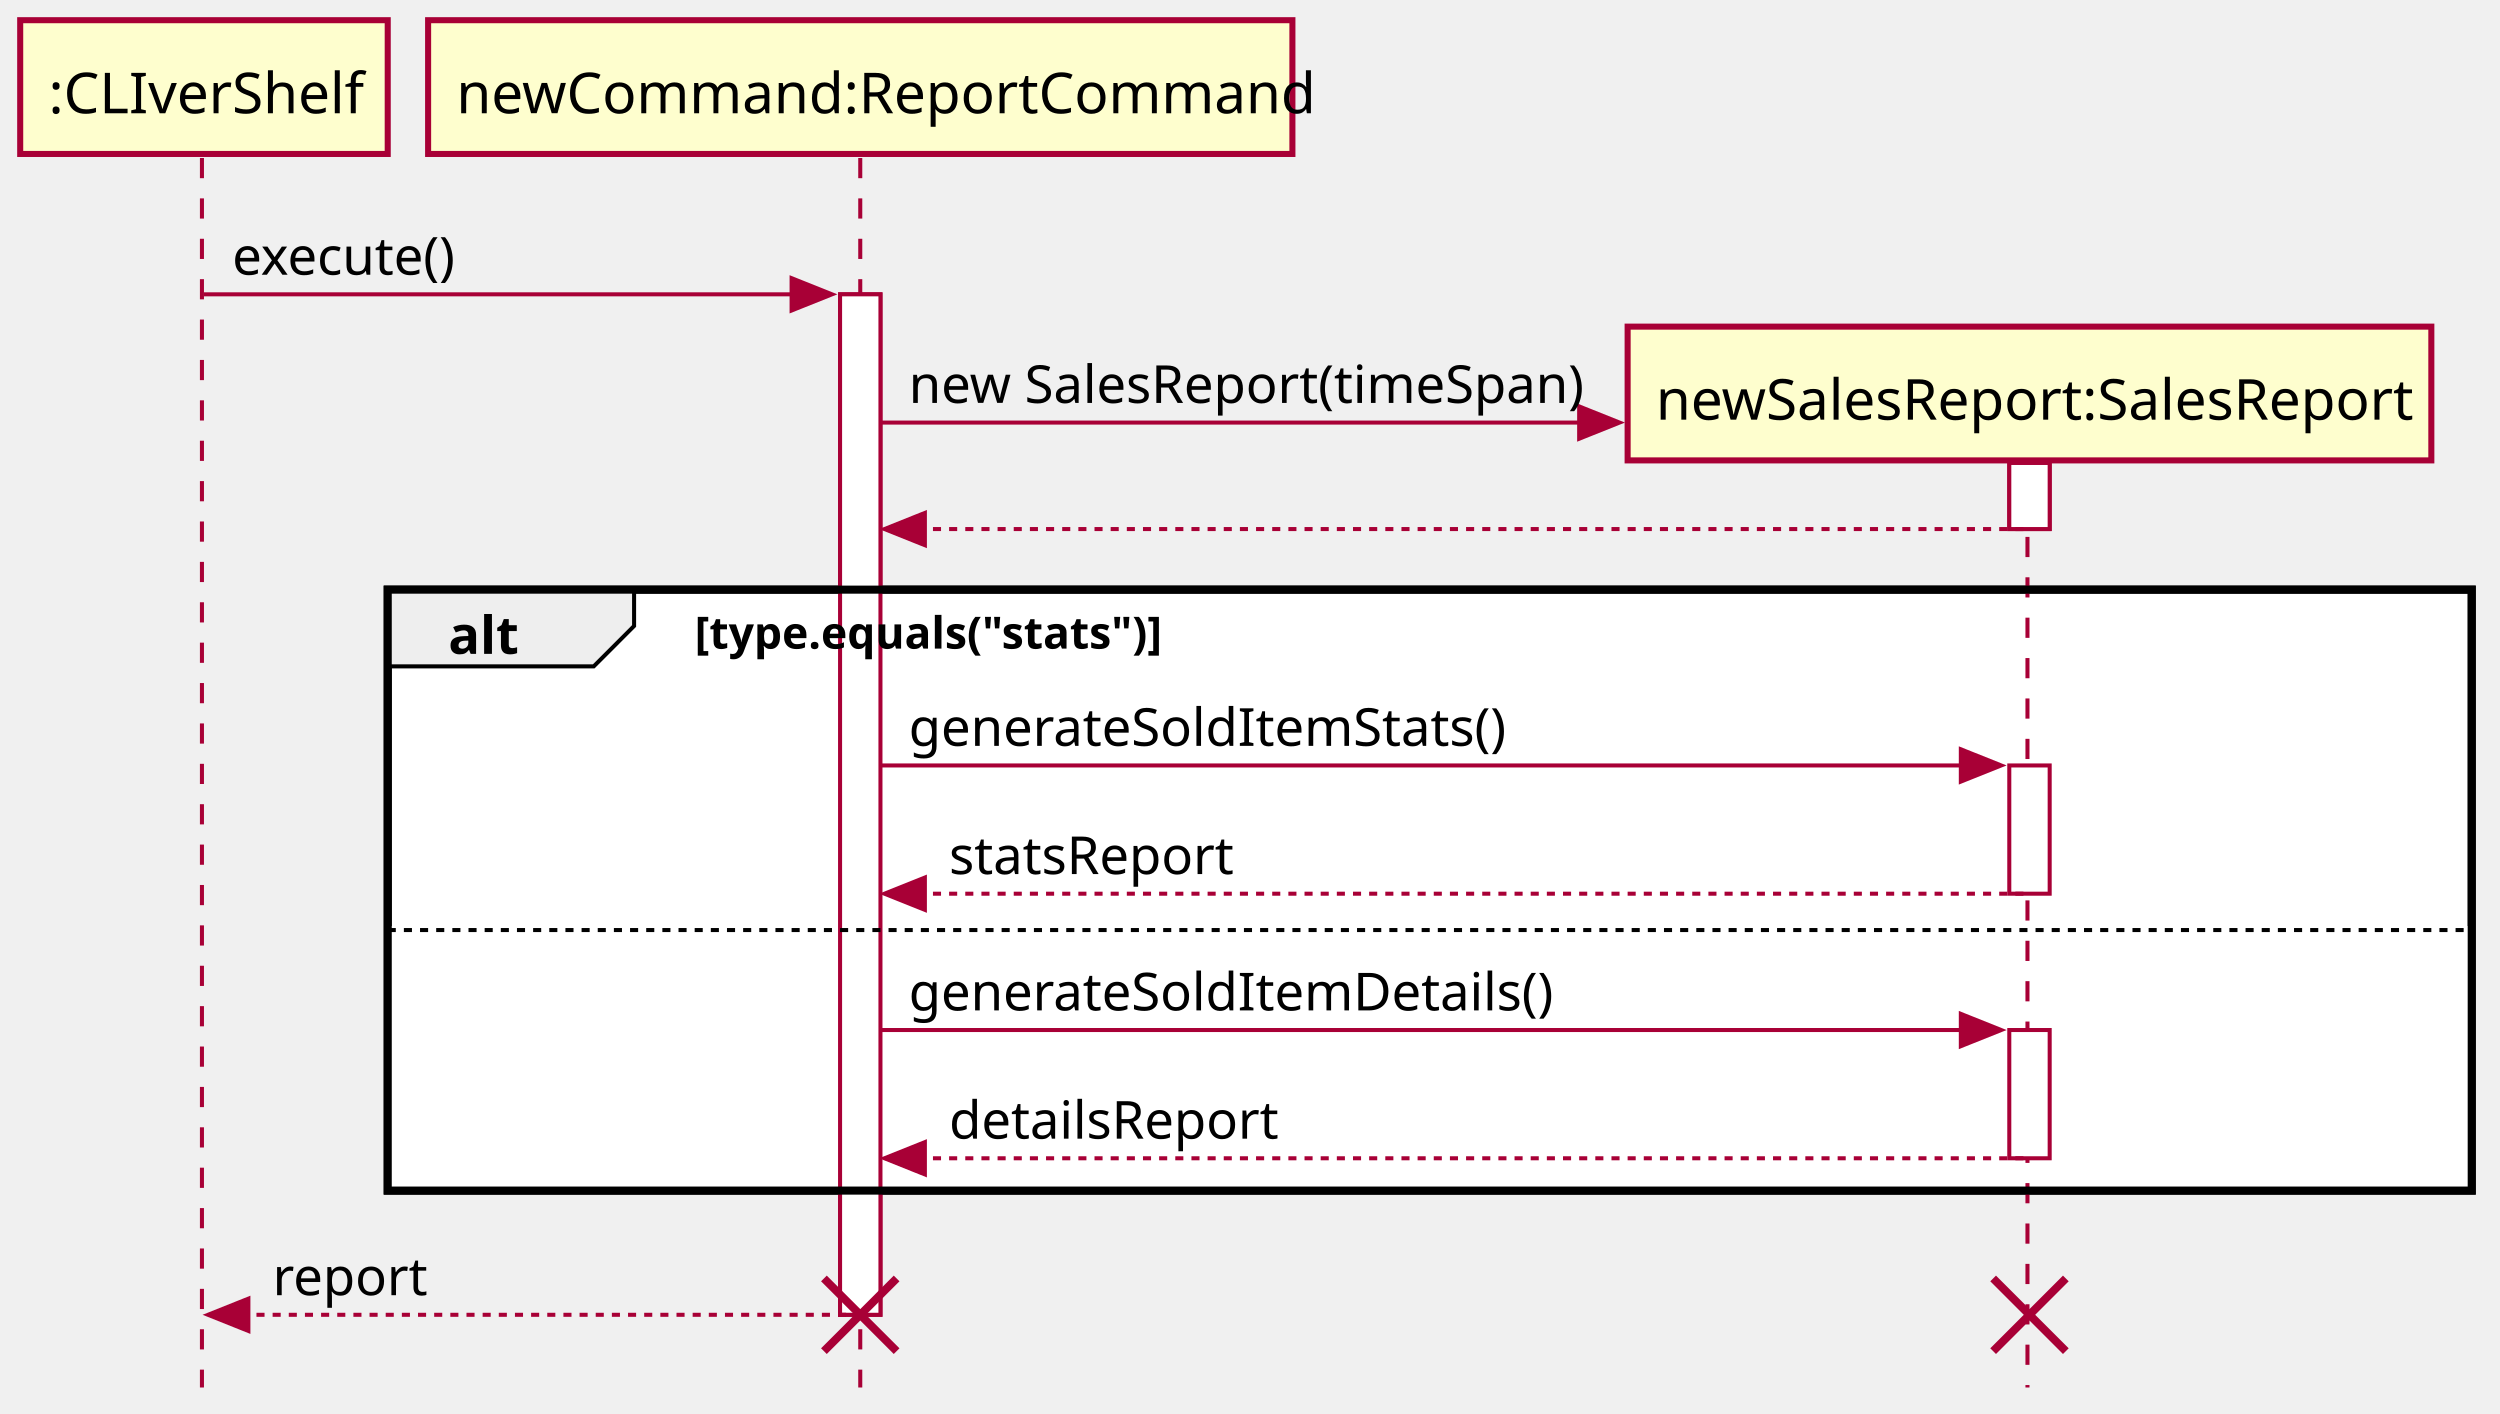
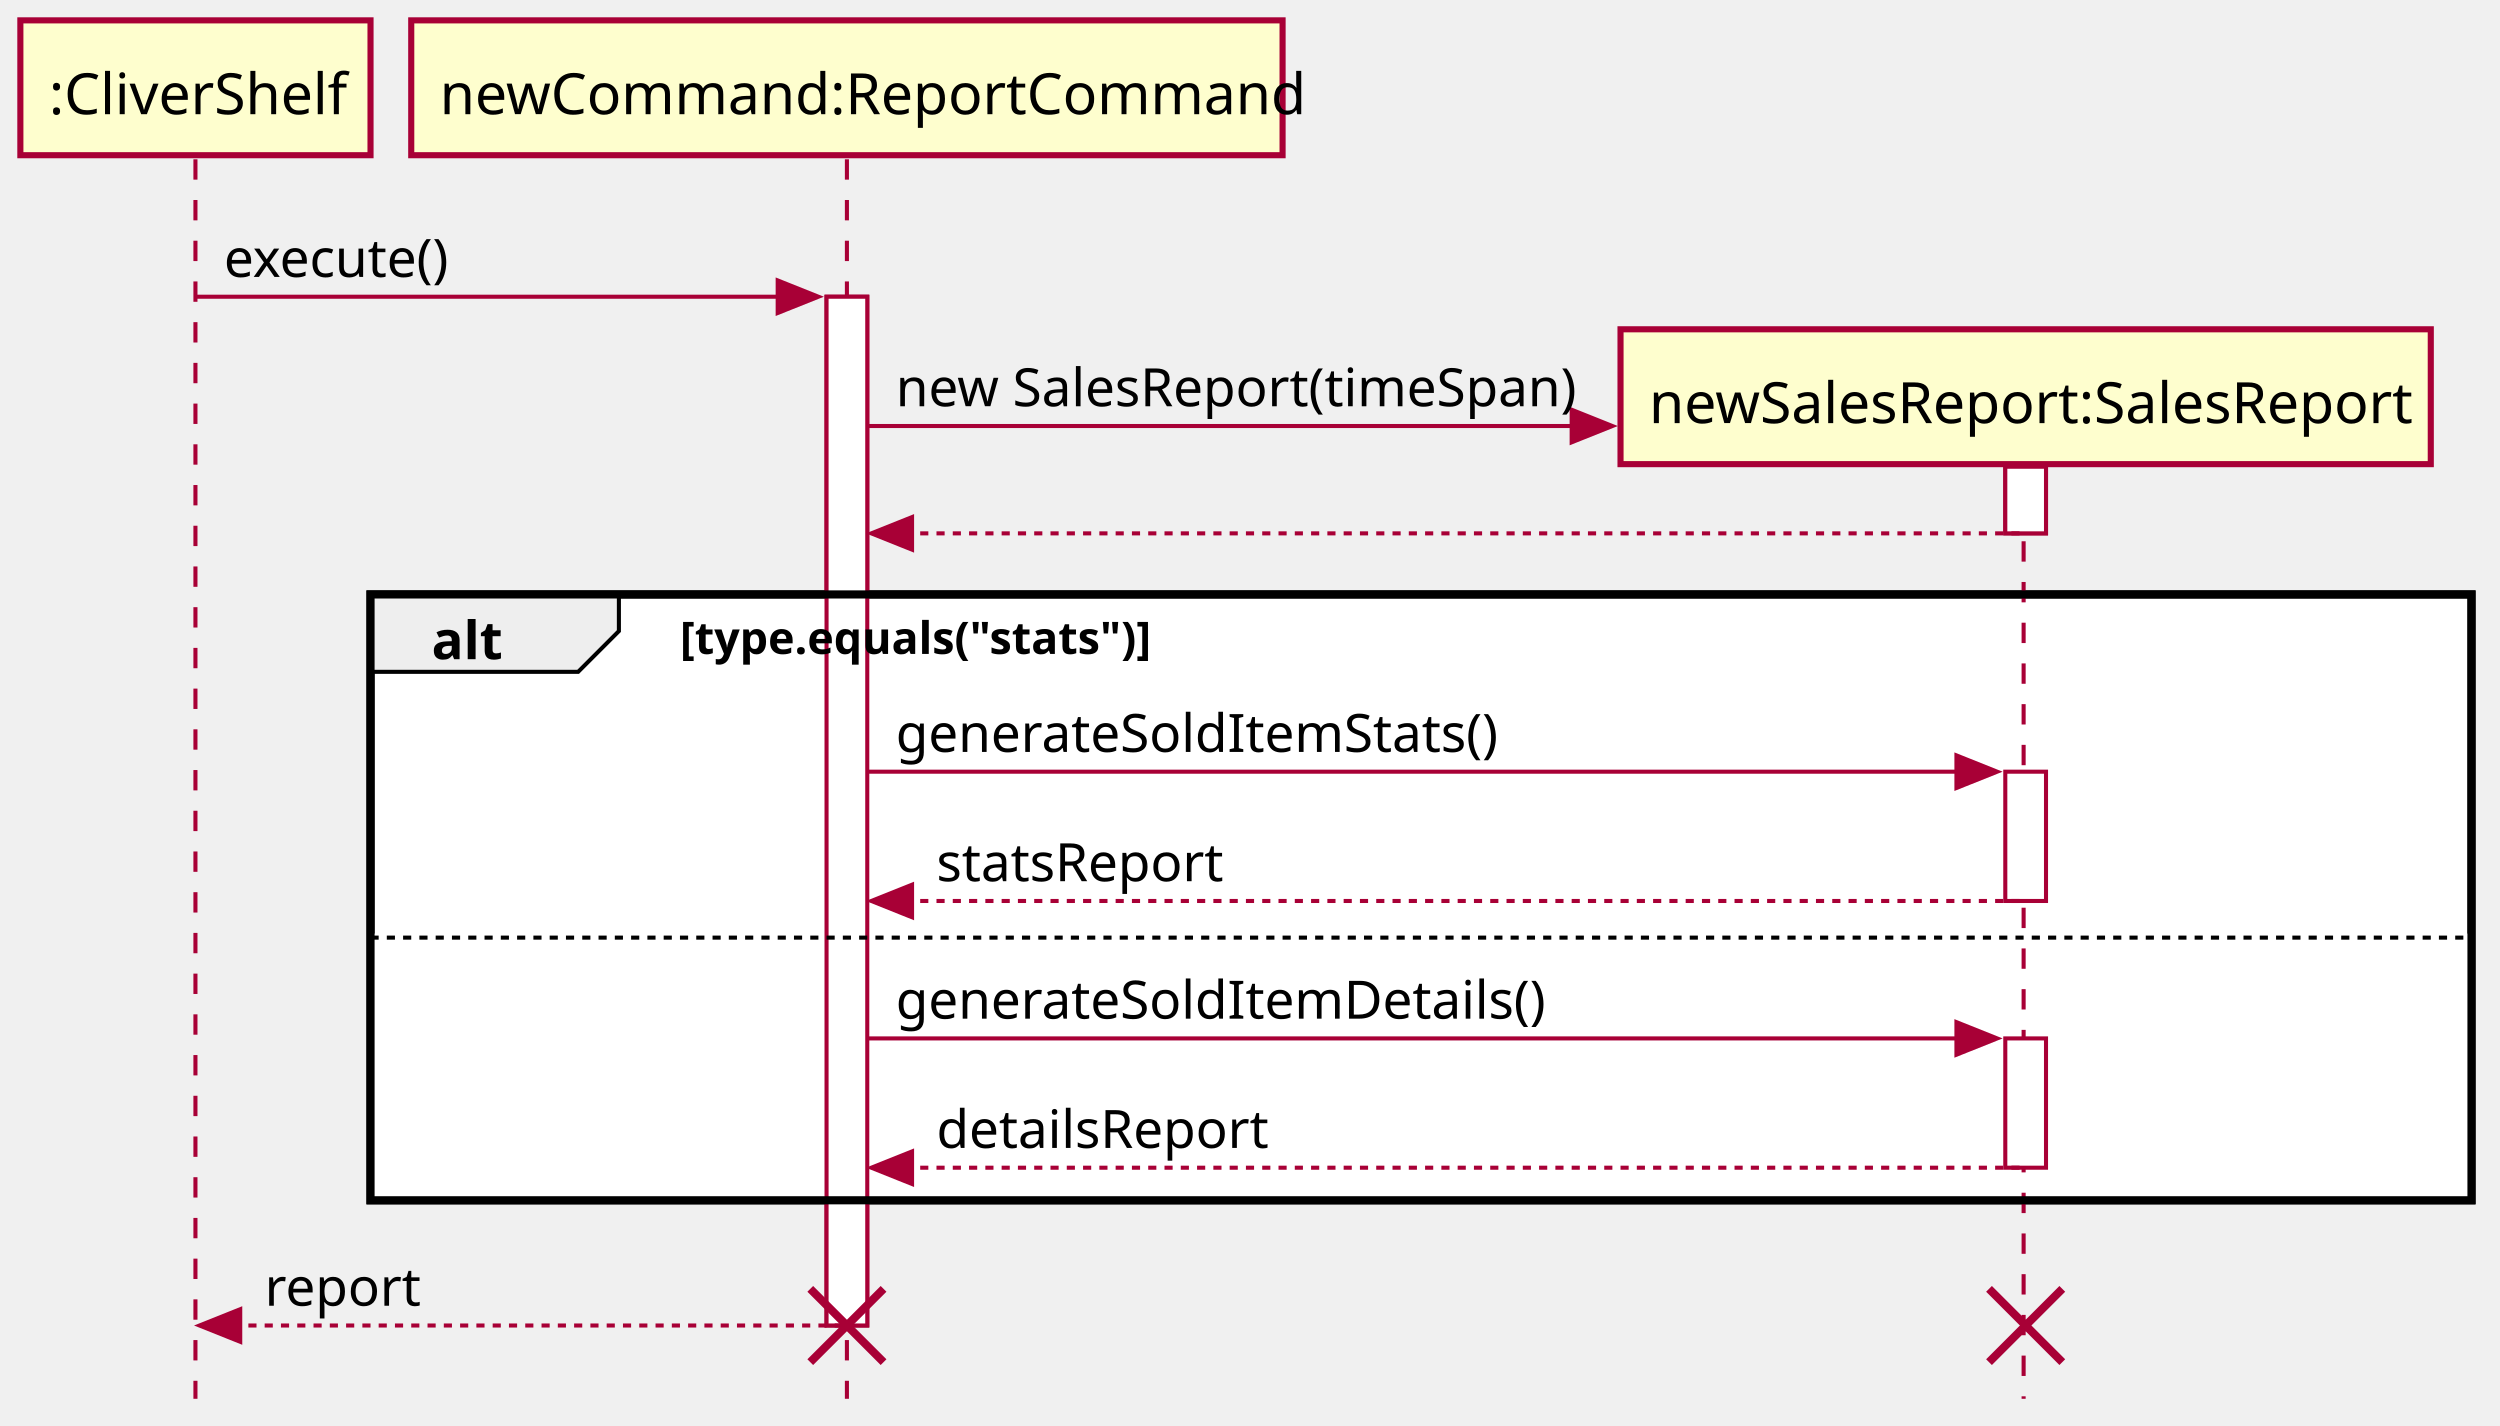
- <svg xmlns="http://www.w3.org/2000/svg" contentScriptType="application/ecmascript" contentStyleType="text/css" height="350px" preserveAspectRatio="none" style="width:619px;height:350px;background:#FFFFFF;" version="1.1" viewBox="0 0 619 350" width="619px" zoomAndPan="magnify">
+ <svg xmlns="http://www.w3.org/2000/svg" contentScriptType="application/ecmascript" contentStyleType="text/css" height="350px" preserveAspectRatio="none" style="width:614px;height:350px;background:#FFFFFF;" version="1.1" viewBox="0 0 614 350" width="614px" zoomAndPan="magnify">
  <defs />
  <g>
-     <rect fill="#FFFFFF" height="252.669" style="stroke:#A80036;stroke-width:1.0;" width="10" x="208" y="72.874" />
-     <rect fill="#FFFFFF" height="16.366" style="stroke:#A80036;stroke-width:1.0;" width="10" x="497.5" y="114.629" />
-     <rect fill="#FFFFFF" height="31.754" style="stroke:#A80036;stroke-width:1.0;" width="10" x="497.5" y="189.526" />
-     <rect fill="#FFFFFF" height="31.754" style="stroke:#A80036;stroke-width:1.0;" width="10" x="497.5" y="255.035" />
-     <rect fill="#FFFFFF" height="148.795" style="stroke:#000000;stroke-width:2.0;" width="516" x="96" y="145.995" />
-     <rect fill="#FFFFFF" height="65.509" style="stroke:none;stroke-width:1.0;" width="516" x="96" y="229.281" />
-     <line style="stroke:#A80036;stroke-width:1.0;stroke-dasharray:5.0,5.0;" x1="50" x2="50" y1="39.12" y2="343.544" />
-     <line style="stroke:#A80036;stroke-width:1.0;stroke-dasharray:5.0,5.0;" x1="213" x2="213" y1="39.12" y2="343.544" />
-     <line style="stroke:#A80036;stroke-width:1.0;stroke-dasharray:5.0,5.0;" x1="502" x2="502" y1="112.935" y2="343.544" />
-     <rect fill="#FEFECE" height="33.12" style="stroke:#A80036;stroke-width:1.5;" width="91" x="5" y="5" />
-     <text fill="#000000" font-family="sans-serif" font-size="14" lengthAdjust="spacing" textLength="77" x="12" y="28.044">:CLIverShelf</text>
-     <rect fill="#FEFECE" height="33.12" style="stroke:#A80036;stroke-width:1.5;" width="214" x="106" y="5" />
-     <text fill="#000000" font-family="sans-serif" font-size="14" lengthAdjust="spacing" textLength="200" x="113" y="28.044">newCommand:ReportCommand</text>
-     <rect fill="#FFFFFF" height="252.669" style="stroke:#A80036;stroke-width:1.0;" width="10" x="208" y="72.874" />
-     <rect fill="#FFFFFF" height="16.366" style="stroke:#A80036;stroke-width:1.0;" width="10" x="497.5" y="114.629" />
-     <rect fill="#FFFFFF" height="31.754" style="stroke:#A80036;stroke-width:1.0;" width="10" x="497.5" y="189.526" />
-     <rect fill="#FFFFFF" height="31.754" style="stroke:#A80036;stroke-width:1.0;" width="10" x="497.5" y="255.035" />
-     <polygon fill="#A80036" points="196,68.874,206,72.874,196,76.874" style="stroke:#A80036;stroke-width:1.0;" />
-     <line style="stroke:#A80036;stroke-width:1.0;" x1="50.5" x2="202" y1="72.874" y2="72.874" />
-     <text fill="#000000" font-family="sans-serif" font-size="13" lengthAdjust="spacing" textLength="54" x="57.5" y="68.018">execute()</text>
-     <polygon fill="#A80036" points="391,100.629,401,104.629,391,108.629" style="stroke:#A80036;stroke-width:1.0;" />
-     <line style="stroke:#A80036;stroke-width:1.0;" x1="218" x2="397" y1="104.629" y2="104.629" />
-     <text fill="#000000" font-family="sans-serif" font-size="13" lengthAdjust="spacing" textLength="161" x="225" y="99.772">new SalesReport(timeSpan)</text>
-     <rect fill="#FEFECE" height="33.12" style="stroke:#A80036;stroke-width:1.5;" width="199" x="403" y="80.874" />
-     <text fill="#000000" font-family="sans-serif" font-size="14" lengthAdjust="spacing" textLength="185" x="410" y="103.918">newSalesReport:SalesReport</text>
-     <polygon fill="#A80036" points="229,126.995,219,130.995,229,134.995" style="stroke:#A80036;stroke-width:1.0;" />
-     <line style="stroke:#A80036;stroke-width:1.0;stroke-dasharray:2.0,2.0;" x1="223" x2="501.5" y1="130.995" y2="130.995" />
-     <path d="M96,145.995 L157,145.995 L157,154.995 L147,164.995 L96,164.995 L96,145.995 " fill="#EEEEEE" style="stroke:#000000;stroke-width:1.0;" />
-     <rect fill="none" height="148.795" style="stroke:#000000;stroke-width:2.0;" width="516" x="96" y="145.995" />
-     <text fill="#000000" font-family="sans-serif" font-size="13" font-weight="bold" lengthAdjust="spacing" textLength="16" x="111" y="161.893">alt</text>
-     <text fill="#000000" font-family="sans-serif" font-size="11" font-weight="bold" lengthAdjust="spacing" textLength="118" x="172" y="160.601">[type.equals("stats")]</text>
-     <polygon fill="#A80036" points="485.5,185.526,495.5,189.526,485.5,193.526" style="stroke:#A80036;stroke-width:1.0;" />
-     <line style="stroke:#A80036;stroke-width:1.0;" x1="218" x2="491.5" y1="189.526" y2="189.526" />
-     <text fill="#000000" font-family="sans-serif" font-size="13" lengthAdjust="spacing" textLength="140" x="225" y="184.67">generateSoldItemStats()</text>
-     <polygon fill="#A80036" points="229,217.281,219,221.281,229,225.281" style="stroke:#A80036;stroke-width:1.0;" />
-     <line style="stroke:#A80036;stroke-width:1.0;stroke-dasharray:2.0,2.0;" x1="223" x2="501.5" y1="221.281" y2="221.281" />
-     <text fill="#000000" font-family="sans-serif" font-size="13" lengthAdjust="spacing" textLength="67" x="235" y="216.424">statsReport</text>
-     <line style="stroke:#000000;stroke-width:1.0;stroke-dasharray:2.0,2.0;" x1="96" x2="612" y1="230.281" y2="230.281" />
-     <polygon fill="#A80036" points="485.5,251.035,495.5,255.035,485.5,259.035" style="stroke:#A80036;stroke-width:1.0;" />
-     <line style="stroke:#A80036;stroke-width:1.0;" x1="218" x2="491.5" y1="255.035" y2="255.035" />
-     <text fill="#000000" font-family="sans-serif" font-size="13" lengthAdjust="spacing" textLength="149" x="225" y="250.179">generateSoldItemDetails()</text>
-     <polygon fill="#A80036" points="229,282.79,219,286.79,229,290.79" style="stroke:#A80036;stroke-width:1.0;" />
-     <line style="stroke:#A80036;stroke-width:1.0;stroke-dasharray:2.0,2.0;" x1="223" x2="501.5" y1="286.79" y2="286.79" />
-     <text fill="#000000" font-family="sans-serif" font-size="13" lengthAdjust="spacing" textLength="76" x="235" y="281.933">detailsReport</text>
-     <polygon fill="#A80036" points="61.5,321.544,51.5,325.544,61.5,329.544" style="stroke:#A80036;stroke-width:1.0;" />
-     <line style="stroke:#A80036;stroke-width:1.0;stroke-dasharray:2.0,2.0;" x1="55.5" x2="212" y1="325.544" y2="325.544" />
-     <text fill="#000000" font-family="sans-serif" font-size="13" lengthAdjust="spacing" textLength="33" x="67.5" y="320.688">report</text>
-     <line style="stroke:#A80036;stroke-width:2.0;" x1="493.5" x2="511.5" y1="316.544" y2="334.544" />
-     <line style="stroke:#A80036;stroke-width:2.0;" x1="493.5" x2="511.5" y1="334.544" y2="316.544" />
-     <line style="stroke:#A80036;stroke-width:2.0;" x1="204" x2="222" y1="316.544" y2="334.544" />
-     <line style="stroke:#A80036;stroke-width:2.0;" x1="204" x2="222" y1="334.544" y2="316.544" />
+     <rect fill="#FFFFFF" height="252.669" style="stroke:#A80036;stroke-width:1.0;" width="10" x="203" y="72.874" />
+     <rect fill="#FFFFFF" height="16.366" style="stroke:#A80036;stroke-width:1.0;" width="10" x="492.5" y="114.629" />
+     <rect fill="#FFFFFF" height="31.754" style="stroke:#A80036;stroke-width:1.0;" width="10" x="492.5" y="189.526" />
+     <rect fill="#FFFFFF" height="31.754" style="stroke:#A80036;stroke-width:1.0;" width="10" x="492.5" y="255.035" />
+     <rect fill="#FFFFFF" height="148.795" style="stroke:#000000;stroke-width:2.0;" width="516" x="91" y="145.995" />
+     <rect fill="#FFFFFF" height="65.509" style="stroke:none;stroke-width:1.0;" width="516" x="91" y="229.281" />
+     <line style="stroke:#A80036;stroke-width:1.0;stroke-dasharray:5.0,5.0;" x1="48" x2="48" y1="39.12" y2="343.544" />
+     <line style="stroke:#A80036;stroke-width:1.0;stroke-dasharray:5.0,5.0;" x1="208" x2="208" y1="39.12" y2="343.544" />
+     <line style="stroke:#A80036;stroke-width:1.0;stroke-dasharray:5.0,5.0;" x1="497" x2="497" y1="112.935" y2="343.544" />
+     <rect fill="#FEFECE" height="33.12" style="stroke:#A80036;stroke-width:1.5;" width="86" x="5" y="5" />
+     <text fill="#000000" font-family="sans-serif" font-size="14" lengthAdjust="spacing" textLength="72" x="12" y="28.044">:CliverShelf</text>
+     <rect fill="#FEFECE" height="33.12" style="stroke:#A80036;stroke-width:1.5;" width="214" x="101" y="5" />
+     <text fill="#000000" font-family="sans-serif" font-size="14" lengthAdjust="spacing" textLength="200" x="108" y="28.044">newCommand:ReportCommand</text>
+     <rect fill="#FFFFFF" height="252.669" style="stroke:#A80036;stroke-width:1.0;" width="10" x="203" y="72.874" />
+     <rect fill="#FFFFFF" height="16.366" style="stroke:#A80036;stroke-width:1.0;" width="10" x="492.5" y="114.629" />
+     <rect fill="#FFFFFF" height="31.754" style="stroke:#A80036;stroke-width:1.0;" width="10" x="492.5" y="189.526" />
+     <rect fill="#FFFFFF" height="31.754" style="stroke:#A80036;stroke-width:1.0;" width="10" x="492.5" y="255.035" />
+     <polygon fill="#A80036" points="191,68.874,201,72.874,191,76.874" style="stroke:#A80036;stroke-width:1.0;" />
+     <line style="stroke:#A80036;stroke-width:1.0;" x1="48" x2="197" y1="72.874" y2="72.874" />
+     <text fill="#000000" font-family="sans-serif" font-size="13" lengthAdjust="spacing" textLength="54" x="55" y="68.018">execute()</text>
+     <polygon fill="#A80036" points="386,100.629,396,104.629,386,108.629" style="stroke:#A80036;stroke-width:1.0;" />
+     <line style="stroke:#A80036;stroke-width:1.0;" x1="213" x2="392" y1="104.629" y2="104.629" />
+     <text fill="#000000" font-family="sans-serif" font-size="13" lengthAdjust="spacing" textLength="161" x="220" y="99.772">new SalesReport(timeSpan)</text>
+     <rect fill="#FEFECE" height="33.12" style="stroke:#A80036;stroke-width:1.5;" width="199" x="398" y="80.874" />
+     <text fill="#000000" font-family="sans-serif" font-size="14" lengthAdjust="spacing" textLength="185" x="405" y="103.918">newSalesReport:SalesReport</text>
+     <polygon fill="#A80036" points="224,126.995,214,130.995,224,134.995" style="stroke:#A80036;stroke-width:1.0;" />
+     <line style="stroke:#A80036;stroke-width:1.0;stroke-dasharray:2.0,2.0;" x1="218" x2="496.5" y1="130.995" y2="130.995" />
+     <path d="M91,145.995 L152,145.995 L152,154.995 L142,164.995 L91,164.995 L91,145.995 " fill="#EEEEEE" style="stroke:#000000;stroke-width:1.0;" />
+     <rect fill="none" height="148.795" style="stroke:#000000;stroke-width:2.0;" width="516" x="91" y="145.995" />
+     <text fill="#000000" font-family="sans-serif" font-size="13" font-weight="bold" lengthAdjust="spacing" textLength="16" x="106" y="161.893">alt</text>
+     <text fill="#000000" font-family="sans-serif" font-size="11" font-weight="bold" lengthAdjust="spacing" textLength="118" x="167" y="160.601">[type.equals("stats")]</text>
+     <polygon fill="#A80036" points="480.5,185.526,490.5,189.526,480.5,193.526" style="stroke:#A80036;stroke-width:1.0;" />
+     <line style="stroke:#A80036;stroke-width:1.0;" x1="213" x2="486.5" y1="189.526" y2="189.526" />
+     <text fill="#000000" font-family="sans-serif" font-size="13" lengthAdjust="spacing" textLength="140" x="220" y="184.67">generateSoldItemStats()</text>
+     <polygon fill="#A80036" points="224,217.281,214,221.281,224,225.281" style="stroke:#A80036;stroke-width:1.0;" />
+     <line style="stroke:#A80036;stroke-width:1.0;stroke-dasharray:2.0,2.0;" x1="218" x2="496.5" y1="221.281" y2="221.281" />
+     <text fill="#000000" font-family="sans-serif" font-size="13" lengthAdjust="spacing" textLength="67" x="230" y="216.424">statsReport</text>
+     <line style="stroke:#000000;stroke-width:1.0;stroke-dasharray:2.0,2.0;" x1="91" x2="607" y1="230.281" y2="230.281" />
+     <polygon fill="#A80036" points="480.5,251.035,490.5,255.035,480.5,259.035" style="stroke:#A80036;stroke-width:1.0;" />
+     <line style="stroke:#A80036;stroke-width:1.0;" x1="213" x2="486.5" y1="255.035" y2="255.035" />
+     <text fill="#000000" font-family="sans-serif" font-size="13" lengthAdjust="spacing" textLength="149" x="220" y="250.179">generateSoldItemDetails()</text>
+     <polygon fill="#A80036" points="224,282.79,214,286.79,224,290.79" style="stroke:#A80036;stroke-width:1.0;" />
+     <line style="stroke:#A80036;stroke-width:1.0;stroke-dasharray:2.0,2.0;" x1="218" x2="496.5" y1="286.79" y2="286.79" />
+     <text fill="#000000" font-family="sans-serif" font-size="13" lengthAdjust="spacing" textLength="76" x="230" y="281.933">detailsReport</text>
+     <polygon fill="#A80036" points="59,321.544,49,325.544,59,329.544" style="stroke:#A80036;stroke-width:1.0;" />
+     <line style="stroke:#A80036;stroke-width:1.0;stroke-dasharray:2.0,2.0;" x1="53" x2="207" y1="325.544" y2="325.544" />
+     <text fill="#000000" font-family="sans-serif" font-size="13" lengthAdjust="spacing" textLength="33" x="65" y="320.688">report</text>
+     <line style="stroke:#A80036;stroke-width:2.0;" x1="488.5" x2="506.5" y1="316.544" y2="334.544" />
+     <line style="stroke:#A80036;stroke-width:2.0;" x1="488.5" x2="506.5" y1="334.544" y2="316.544" />
+     <line style="stroke:#A80036;stroke-width:2.0;" x1="199" x2="217" y1="316.544" y2="334.544" />
+     <line style="stroke:#A80036;stroke-width:2.0;" x1="199" x2="217" y1="334.544" y2="316.544" />
  </g>
</svg>
